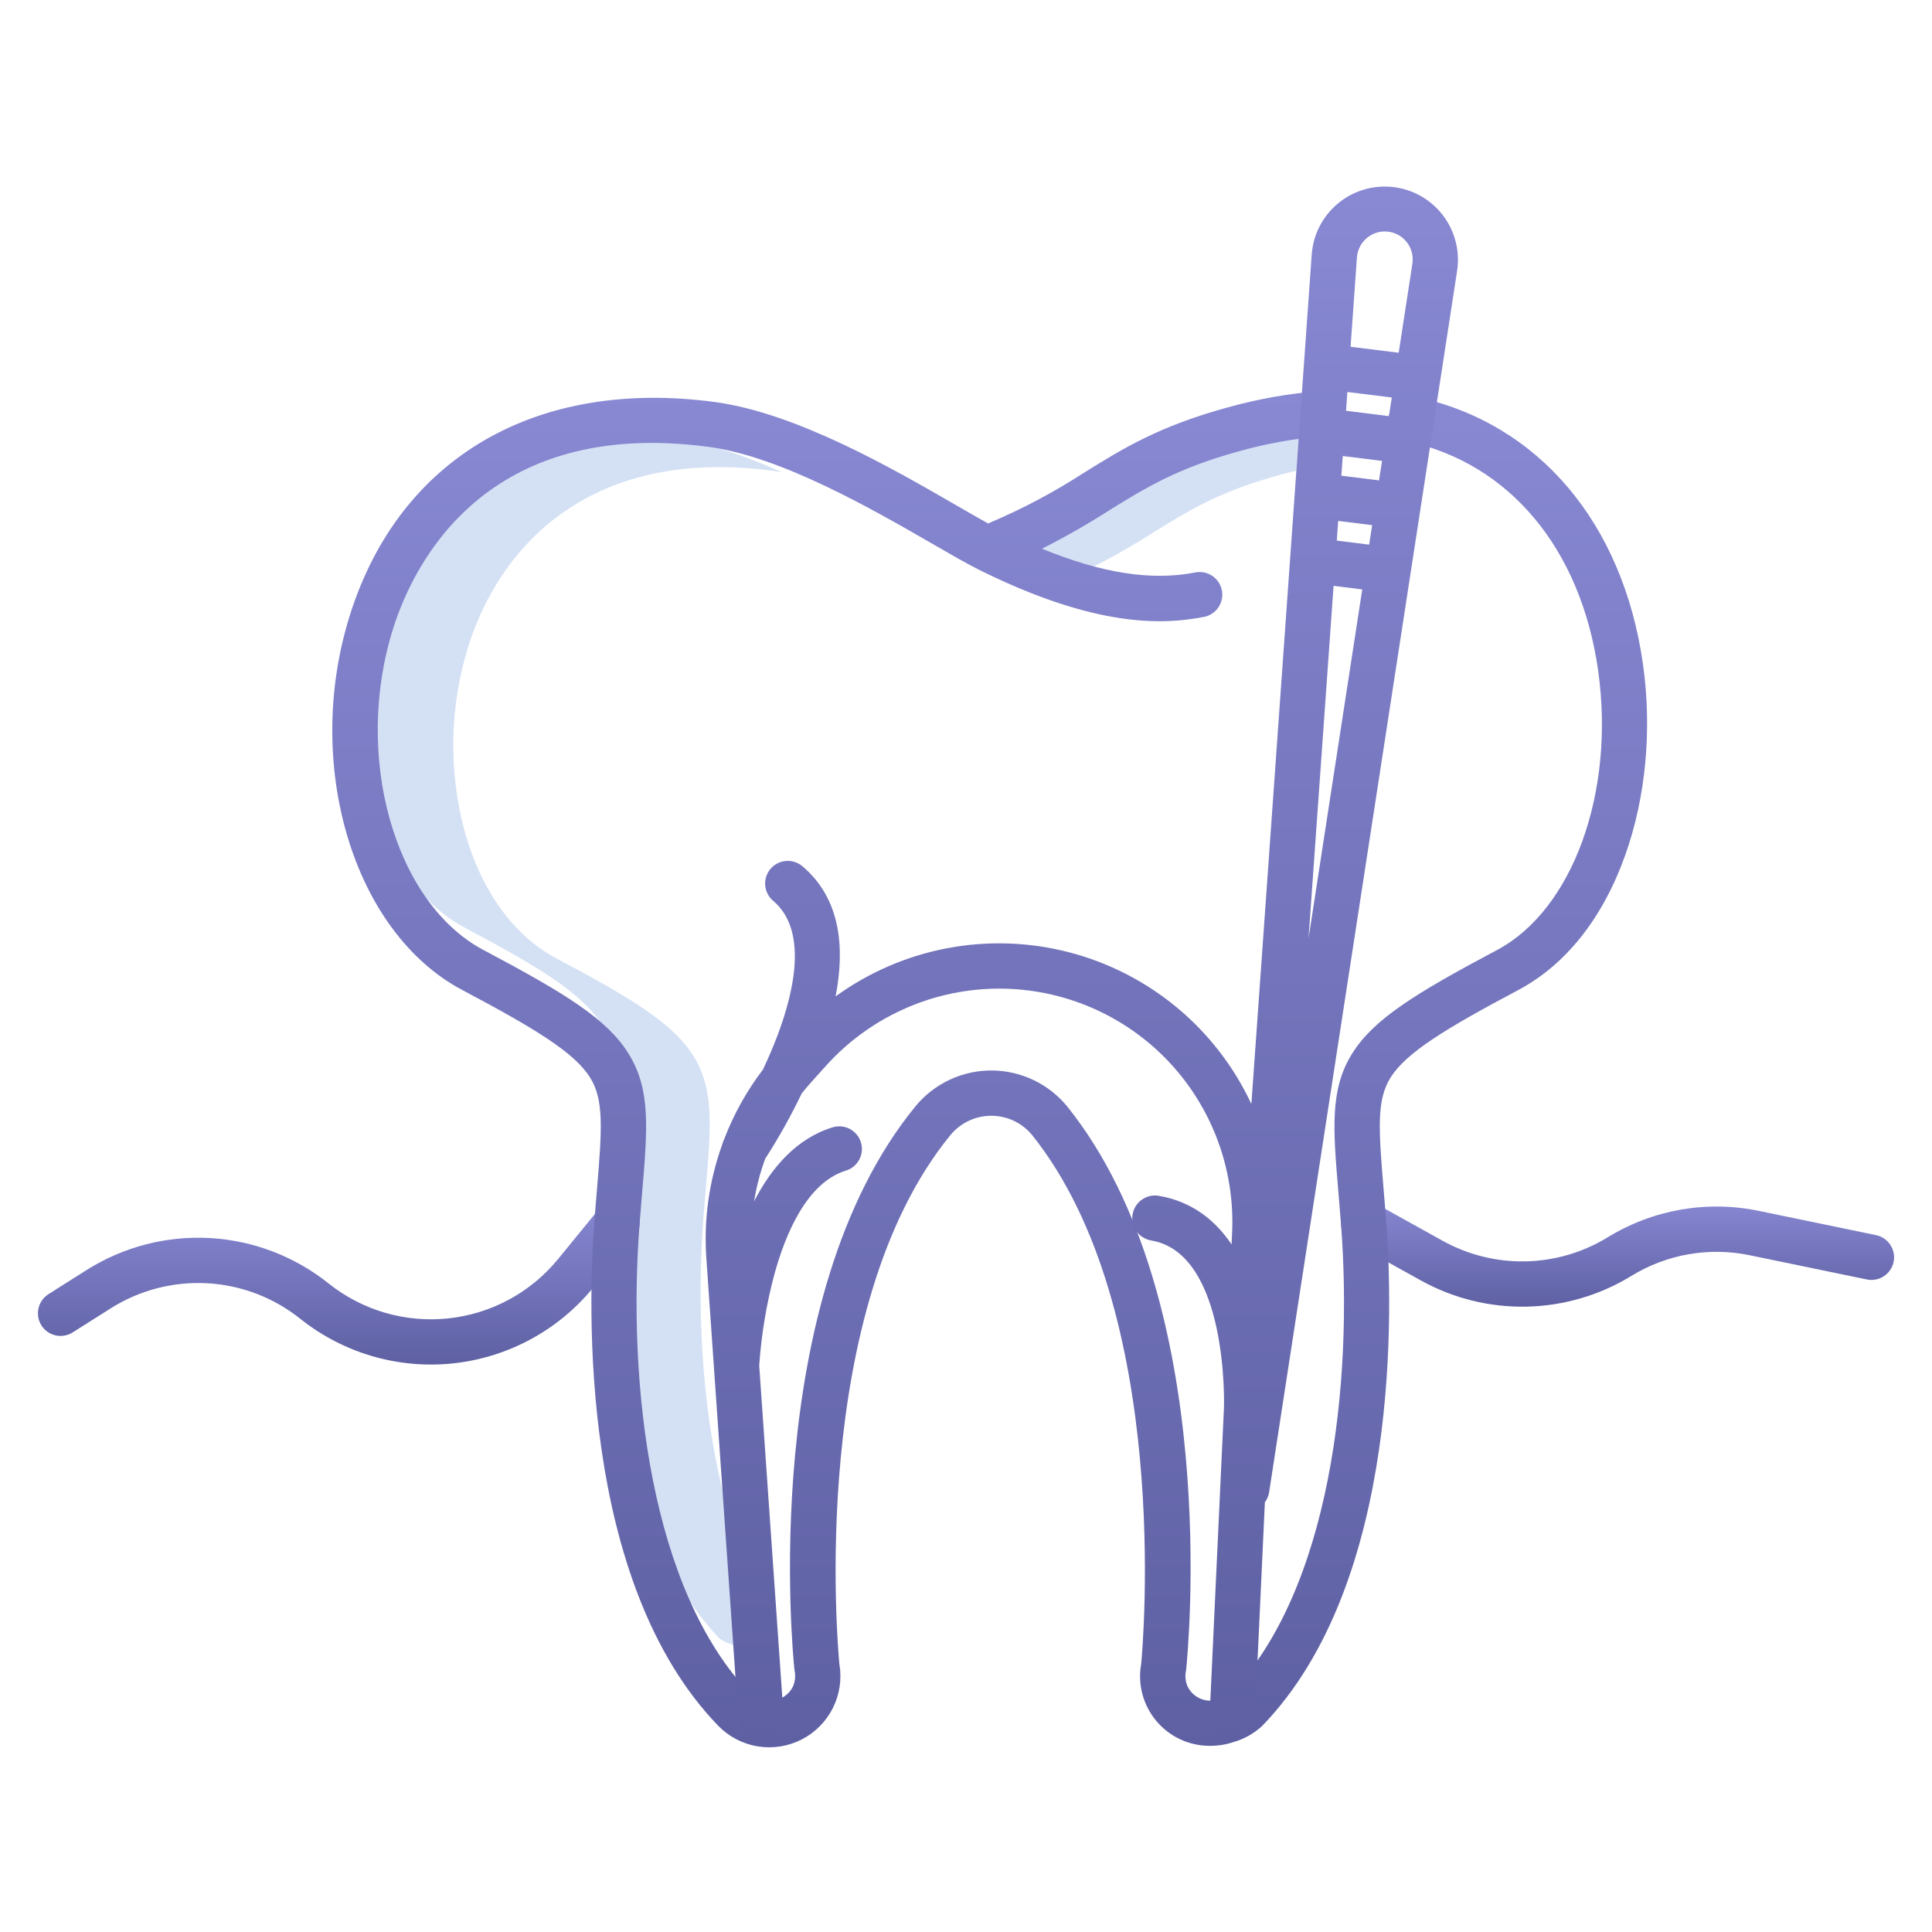
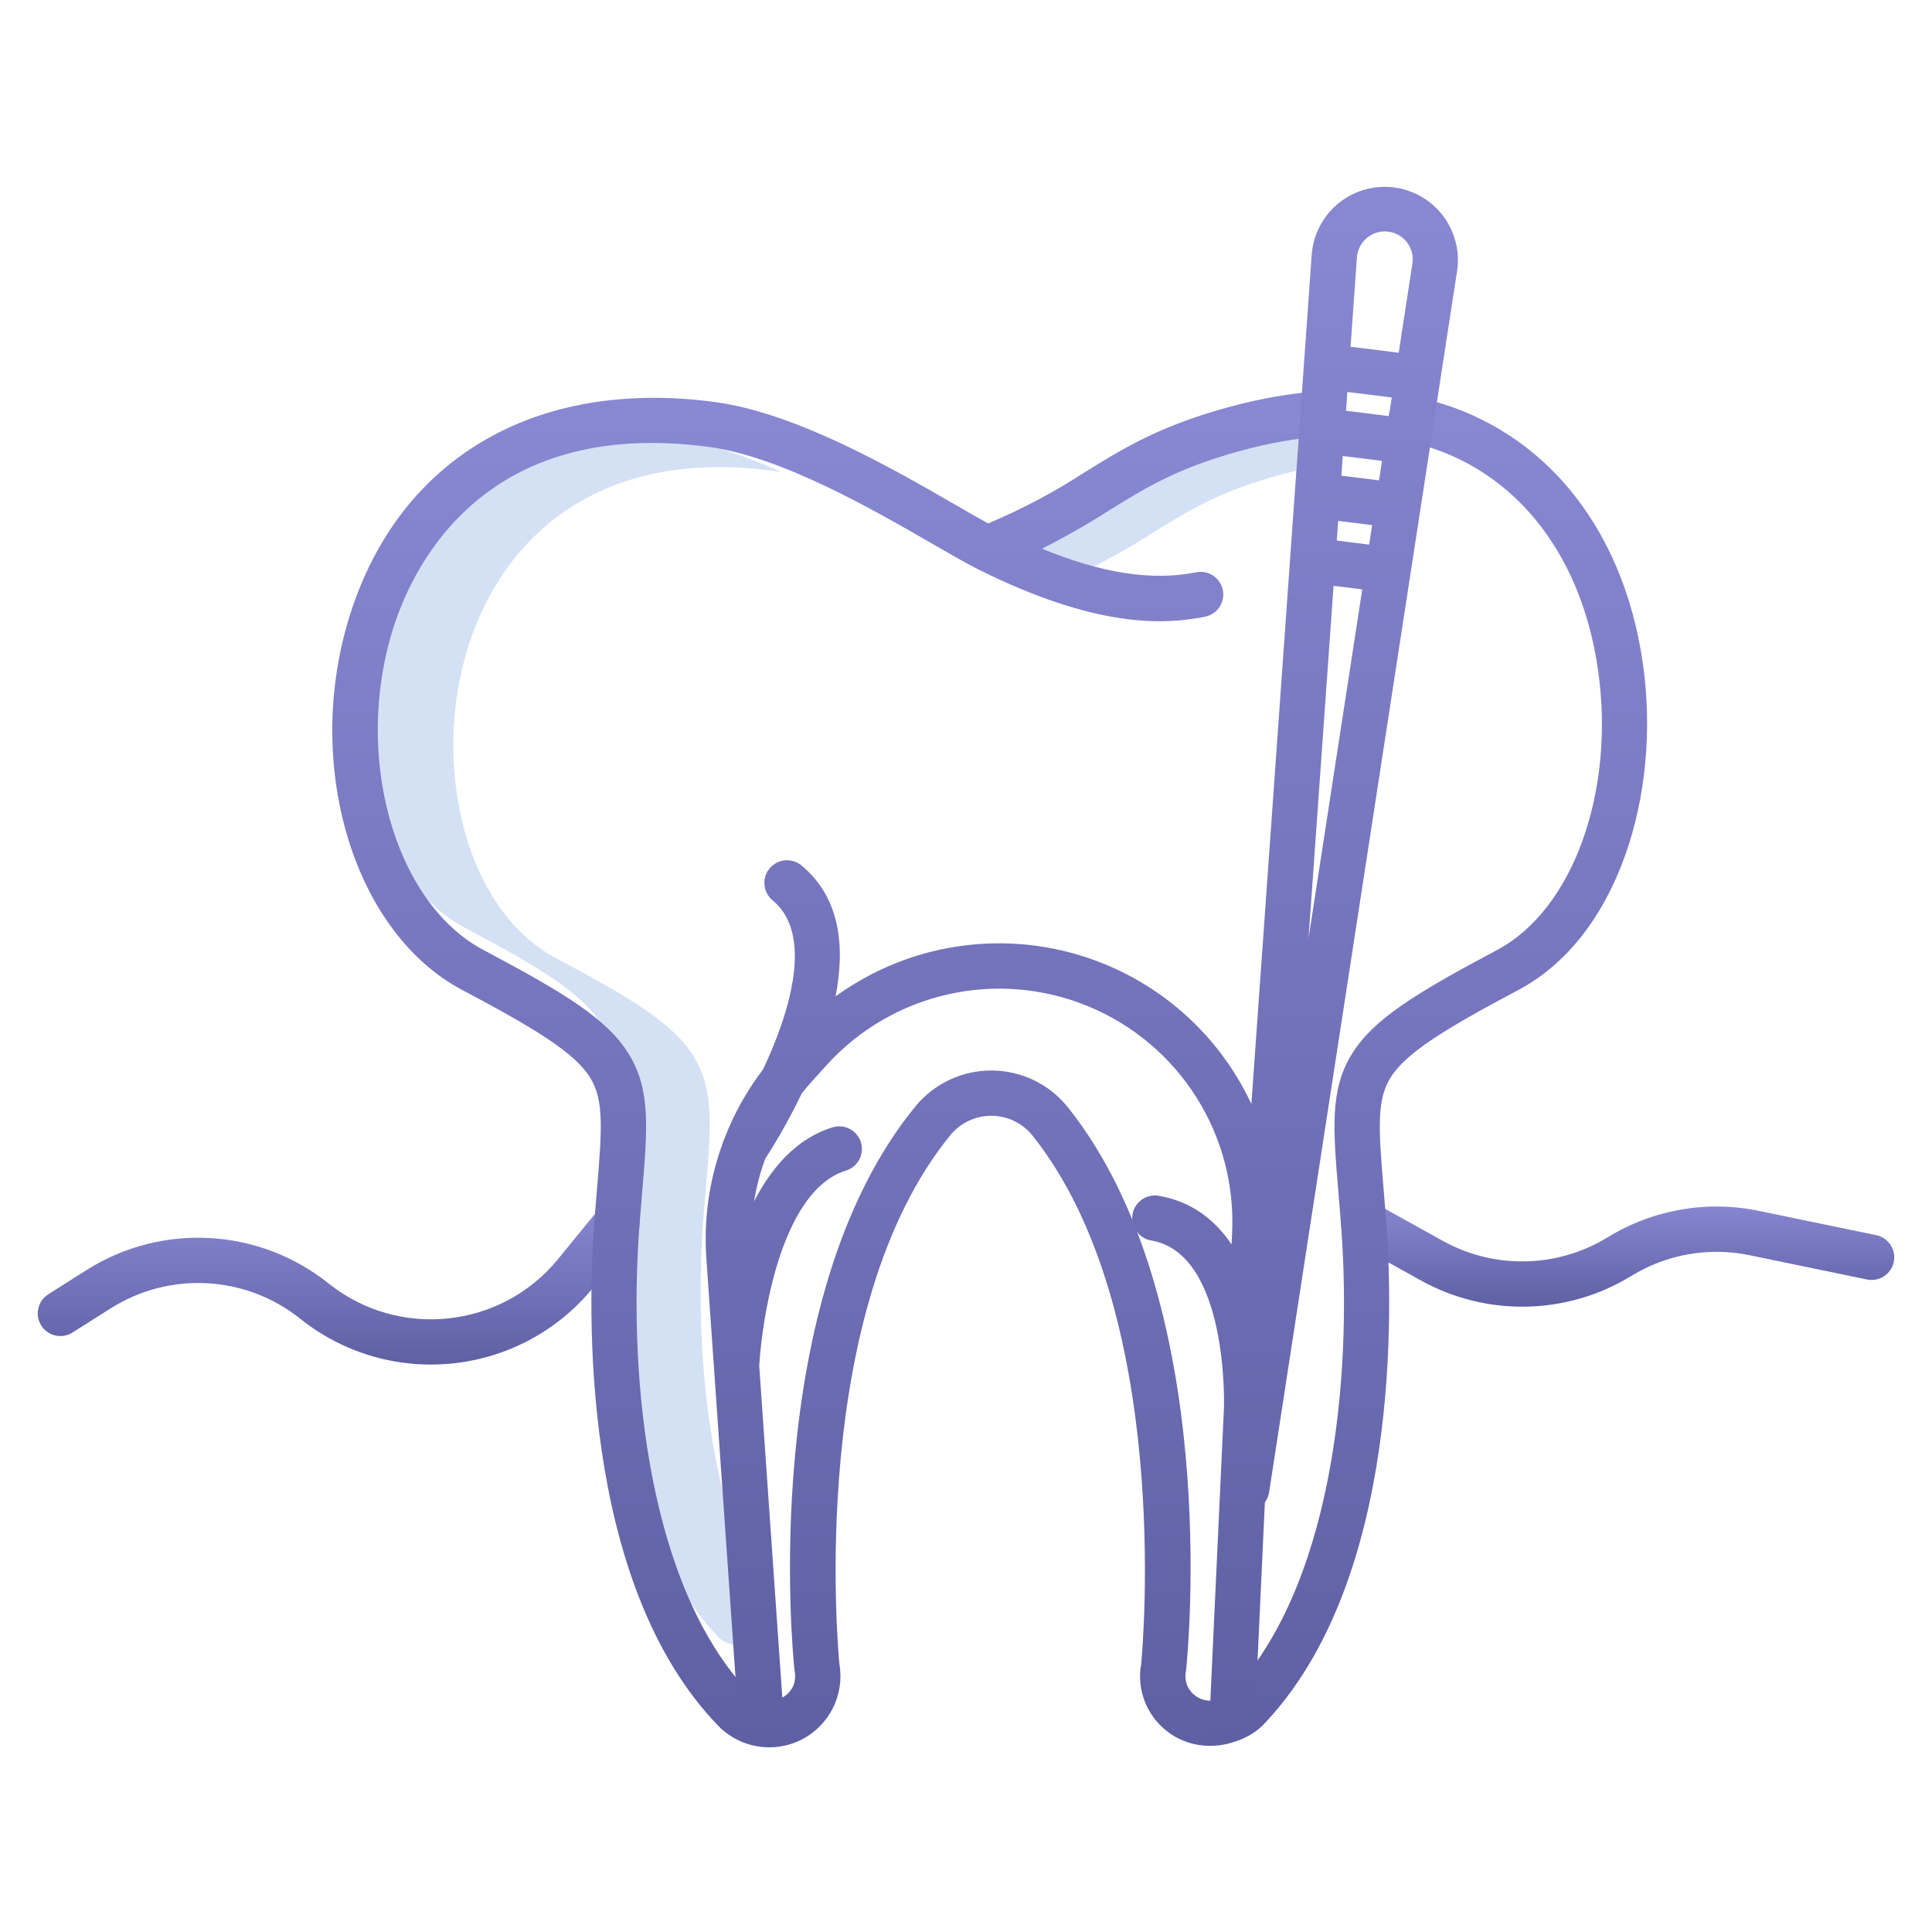
- <svg xmlns="http://www.w3.org/2000/svg" width="90" height="90" viewBox="0 0 90 90" fill="none">
-   <path d="M55.392 20.707C52.577 21.474 51.146 22.361 49.489 23.389C48.437 24.065 47.346 24.679 46.221 25.226C47.883 25.935 49.365 26.359 50.718 26.513C51.75 25.996 52.755 25.425 53.728 24.802C55.386 23.775 56.817 22.887 59.631 22.12C59.886 22.05 60.139 21.986 60.39 21.927L60.525 20.019C58.79 20 57.061 20.231 55.392 20.707Z" fill="#D4E1F4" />
-   <path d="M35.747 75.1C35.745 75.084 35.74 75.031 35.732 74.947C32.948 69.938 32.321 62.588 32.77 56.706C32.809 56.199 32.849 55.727 32.886 55.287C33.124 52.458 33.267 50.75 32.31 49.205C31.389 47.717 29.512 46.547 25.908 44.639C23.922 43.587 22.404 41.477 21.637 38.697C20.882 35.866 20.947 32.879 21.823 30.083C22.699 27.342 24.311 25.135 26.484 23.701C29.021 22.026 32.228 21.431 36.016 21.934C36.15 21.951 36.285 21.974 36.42 21.997C34.84 21.285 33.228 20.713 31.776 20.521C27.988 20.018 24.781 20.613 22.244 22.288C20.071 23.722 18.459 25.929 17.583 28.67C16.707 31.466 16.642 34.453 17.397 37.284C18.165 40.064 19.682 42.174 21.668 43.226C25.272 45.134 27.149 46.304 28.07 47.792C29.027 49.338 28.884 51.046 28.646 53.874C28.609 54.313 28.569 54.785 28.53 55.293C27.986 62.407 29.015 71.671 33.532 76.339C33.691 76.453 33.87 76.537 34.059 76.588C34.269 76.672 34.499 76.698 34.723 76.662C34.947 76.626 35.157 76.53 35.331 76.385C35.505 76.24 35.636 76.05 35.711 75.835C35.786 75.621 35.801 75.391 35.756 75.169C35.753 75.147 35.749 75.123 35.747 75.1Z" fill="#D4E1F4" />
-   <path d="M5.157 60.948C6.498 60.1 8.071 59.691 9.656 59.779C11.241 59.867 12.758 60.448 13.997 61.441C16.001 63.037 18.552 63.781 21.1 63.512C23.648 63.243 25.988 61.984 27.615 60.005L29.557 57.628C29.646 57.521 29.714 57.397 29.755 57.264C29.797 57.131 29.811 56.99 29.798 56.852C29.785 56.713 29.744 56.578 29.679 56.455C29.613 56.331 29.524 56.223 29.416 56.134C29.307 56.046 29.183 55.98 29.049 55.94C28.915 55.9 28.775 55.887 28.636 55.902C28.497 55.917 28.363 55.959 28.241 56.026C28.118 56.093 28.011 56.184 27.924 56.293L25.982 58.67C24.707 60.22 22.875 61.206 20.879 61.417C18.884 61.627 16.886 61.045 15.316 59.795C13.734 58.528 11.797 57.786 9.773 57.673C7.75 57.56 5.742 58.082 4.029 59.166L2.249 60.293C2.015 60.444 1.851 60.681 1.792 60.952C1.732 61.224 1.782 61.508 1.93 61.742C2.079 61.977 2.314 62.144 2.585 62.206C2.856 62.269 3.14 62.221 3.376 62.075L5.157 60.948Z" fill="url(#paint0_linear)" />
-   <path d="M87.401 57.538L81.939 56.408C79.518 55.904 76.996 56.345 74.889 57.64C73.739 58.344 72.423 58.73 71.075 58.759C69.727 58.788 68.395 58.459 67.215 57.806L64.034 56.039C63.913 55.972 63.779 55.929 63.642 55.913C63.504 55.898 63.365 55.909 63.232 55.947C63.099 55.985 62.974 56.049 62.866 56.135C62.757 56.221 62.667 56.328 62.6 56.449C62.532 56.57 62.49 56.703 62.474 56.841C62.458 56.979 62.47 57.118 62.508 57.251C62.546 57.384 62.61 57.509 62.696 57.617C62.782 57.726 62.889 57.816 63.01 57.883L66.192 59.65C67.698 60.485 69.398 60.905 71.12 60.868C72.842 60.831 74.523 60.338 75.992 59.439C77.641 58.425 79.616 58.08 81.511 58.474L86.973 59.604C87.246 59.658 87.529 59.602 87.761 59.449C87.993 59.295 88.155 59.056 88.212 58.783C88.268 58.511 88.214 58.227 88.062 57.994C87.91 57.761 87.672 57.597 87.4 57.538L87.401 57.538Z" fill="url(#paint1_linear)" />
-   <path d="M21.537 46.12C24.919 47.911 26.769 49.034 27.492 50.203C28.129 51.231 28.05 52.534 27.811 55.382C27.771 55.847 27.73 56.345 27.689 56.881C27.397 60.697 26.95 73.67 33.462 80.398C33.957 80.904 34.601 81.239 35.299 81.353C35.998 81.467 36.715 81.354 37.345 81.032C37.975 80.709 38.485 80.194 38.801 79.56C39.117 78.927 39.222 78.209 39.101 77.512C39.018 76.648 37.626 60.969 44.297 52.849C44.529 52.575 44.819 52.354 45.147 52.203C45.474 52.052 45.83 51.975 46.19 51.977C46.55 51.979 46.905 52.059 47.231 52.213C47.556 52.367 47.844 52.591 48.074 52.868C54.613 61.027 53.243 76.647 53.161 77.513C53.076 77.983 53.096 78.466 53.22 78.928C53.344 79.389 53.568 79.818 53.877 80.182C54.185 80.547 54.571 80.839 55.006 81.037C55.441 81.234 55.914 81.334 56.392 81.327C56.764 81.327 57.134 81.265 57.486 81.144C57.976 81.001 58.426 80.746 58.8 80.398C65.311 73.67 64.866 60.697 64.574 56.881C64.533 56.347 64.491 55.852 64.453 55.389C64.213 52.539 64.134 51.236 64.771 50.208C65.493 49.041 67.343 47.915 70.726 46.12C72.941 44.944 74.664 42.772 75.709 39.838C76.669 37.143 76.964 33.992 76.539 30.963C75.612 24.362 71.66 19.699 65.967 18.49C65.693 18.432 65.407 18.485 65.173 18.638C64.938 18.79 64.774 19.029 64.716 19.303C64.658 19.577 64.711 19.862 64.863 20.097C65.016 20.331 65.255 20.496 65.529 20.554C70.317 21.57 73.652 25.571 74.45 31.256C75.244 36.918 73.262 42.385 69.737 44.256C65.861 46.313 63.965 47.501 62.977 49.097C61.947 50.762 62.098 52.57 62.35 55.565C62.389 56.023 62.43 56.514 62.471 57.042C63.037 64.448 61.972 74.088 57.293 78.922C57.142 79.024 56.975 79.1 56.8 79.15C56.523 79.253 56.218 79.25 55.944 79.14C55.67 79.03 55.447 78.822 55.319 78.555C55.224 78.335 55.197 78.091 55.243 77.855C55.248 77.826 55.253 77.797 55.256 77.768C55.329 77.07 56.958 60.58 49.72 51.549C49.294 51.027 48.758 50.605 48.15 50.315C47.541 50.024 46.877 49.871 46.203 49.867C45.529 49.864 44.862 50.009 44.251 50.293C43.64 50.577 43.099 50.993 42.667 51.511C35.286 60.495 36.933 77.067 37.007 77.768C37.01 77.797 37.014 77.826 37.02 77.855C37.065 78.091 37.038 78.335 36.943 78.555C36.815 78.822 36.592 79.03 36.318 79.14C36.044 79.25 35.739 79.253 35.463 79.149C35.292 79.099 35.129 79.025 34.978 78.931C30.29 74.087 29.225 64.448 29.792 57.041C29.833 56.511 29.874 56.019 29.913 55.558C30.165 52.564 30.317 50.757 29.286 49.092C28.296 47.492 26.4 46.308 22.524 44.256C18.353 42.047 16.433 35.165 18.331 29.226C19.286 26.239 22.626 19.439 32.998 20.815C36.391 21.265 40.65 23.725 43.468 25.352C44.319 25.843 45.053 26.267 45.598 26.538C51.093 29.271 54.216 29.102 56.087 28.737C56.223 28.711 56.352 28.658 56.468 28.581C56.583 28.505 56.682 28.406 56.76 28.291C56.837 28.176 56.891 28.047 56.919 27.911C56.946 27.776 56.947 27.636 56.92 27.5C56.893 27.364 56.84 27.235 56.764 27.119C56.687 27.004 56.589 26.904 56.474 26.827C56.359 26.75 56.23 26.696 56.094 26.668C55.958 26.641 55.819 26.64 55.683 26.667C53.651 27.063 51.347 26.711 48.539 25.561C49.602 25.025 50.636 24.435 51.639 23.794C53.362 22.726 54.849 21.803 57.77 21.007C59.057 20.648 60.376 20.416 61.708 20.315C61.847 20.306 61.981 20.269 62.105 20.207C62.23 20.146 62.34 20.06 62.431 19.956C62.522 19.852 62.592 19.73 62.636 19.599C62.68 19.468 62.698 19.329 62.688 19.191C62.679 19.052 62.642 18.918 62.581 18.794C62.519 18.669 62.434 18.559 62.329 18.468C62.225 18.377 62.103 18.307 61.972 18.263C61.841 18.219 61.702 18.201 61.564 18.211C60.093 18.321 58.636 18.576 57.215 18.972C53.998 19.849 52.312 20.894 50.528 22.001C49.148 22.898 47.694 23.674 46.18 24.319C46.131 24.339 46.083 24.362 46.037 24.387C45.611 24.154 45.095 23.856 44.523 23.525C41.56 21.814 37.083 19.229 33.275 18.724C24.984 17.624 18.647 21.31 16.322 28.583C14.095 35.552 16.434 43.418 21.537 46.12Z" fill="url(#paint2_linear)" />
-   <path d="M35.54 49.827C34.79 50.81 34.184 51.896 33.741 53.051C33.705 53.122 33.678 53.197 33.659 53.274C33.025 55.011 32.77 56.864 32.911 58.708L34.4 80.114C34.419 80.38 34.538 80.629 34.733 80.811C34.928 80.993 35.184 81.095 35.451 81.095C35.476 81.095 35.501 81.094 35.526 81.093C35.805 81.073 36.065 80.944 36.248 80.733C36.432 80.522 36.524 80.247 36.505 79.968L35.367 63.61C35.466 62.172 35.703 60.747 36.075 59.355C36.596 57.46 37.597 55.086 39.405 54.532C39.537 54.492 39.66 54.425 39.767 54.337C39.874 54.249 39.962 54.141 40.028 54.018C40.092 53.896 40.133 53.762 40.146 53.624C40.159 53.486 40.145 53.347 40.104 53.215C40.064 53.082 39.998 52.959 39.909 52.852C39.821 52.746 39.713 52.657 39.591 52.592C39.468 52.527 39.334 52.487 39.196 52.474C39.059 52.461 38.919 52.475 38.787 52.515C37.113 53.028 35.943 54.378 35.127 55.965C35.237 55.288 35.411 54.623 35.646 53.979C36.276 53.002 36.843 51.986 37.346 50.938C37.485 50.763 37.627 50.591 37.778 50.425L38.486 49.639C39.473 48.545 40.672 47.663 42.011 47.048C43.349 46.432 44.799 46.095 46.272 46.057C47.745 46.02 49.21 46.282 50.578 46.829C51.947 47.376 53.189 48.195 54.231 49.237C55.306 50.314 56.142 51.605 56.687 53.026C57.232 54.447 57.472 55.967 57.394 57.486L57.371 57.969C56.611 56.842 55.527 55.969 53.982 55.706C53.845 55.682 53.705 55.686 53.57 55.716C53.434 55.747 53.306 55.804 53.193 55.884C53.079 55.964 52.983 56.066 52.908 56.183C52.834 56.301 52.784 56.432 52.761 56.569C52.738 56.706 52.742 56.846 52.773 56.981C52.804 57.117 52.861 57.244 52.942 57.358C53.022 57.471 53.125 57.567 53.242 57.64C53.36 57.714 53.492 57.763 53.629 57.786C57.232 58.399 57.021 65.49 57.017 65.573L56.346 79.991C56.334 80.27 56.432 80.542 56.621 80.749C56.809 80.955 57.072 81.078 57.351 81.091C57.63 81.104 57.903 81.006 58.109 80.818C58.316 80.63 58.44 80.368 58.453 80.089L58.923 69.981C59.026 69.845 59.094 69.685 59.12 69.517L67.88 12.602C67.947 12.149 67.922 11.687 67.807 11.244C67.692 10.8 67.489 10.385 67.21 10.021C66.93 9.658 66.581 9.355 66.182 9.13C65.783 8.905 65.342 8.763 64.887 8.712C64.432 8.661 63.971 8.702 63.532 8.833C63.093 8.964 62.685 9.182 62.332 9.474C61.979 9.766 61.689 10.126 61.478 10.533C61.267 10.94 61.141 11.385 61.106 11.842L58.294 51.428C57.485 49.696 56.303 48.163 54.833 46.941C53.363 45.719 51.641 44.837 49.79 44.358C47.939 43.879 46.005 43.815 44.127 44.171C42.248 44.527 40.472 45.294 38.925 46.416C39.367 44.141 39.16 41.861 37.384 40.357C37.279 40.267 37.156 40.198 37.024 40.155C36.892 40.112 36.752 40.095 36.614 40.106C36.475 40.117 36.34 40.156 36.216 40.219C36.092 40.283 35.982 40.37 35.892 40.476C35.802 40.582 35.734 40.705 35.692 40.838C35.65 40.97 35.634 41.11 35.646 41.248C35.658 41.387 35.698 41.522 35.762 41.645C35.826 41.769 35.914 41.878 36.021 41.967C37.623 43.324 37.017 46.115 36.226 48.217C36.015 48.777 35.779 49.32 35.54 49.827ZM62.123 27.291L63.459 27.458L60.956 43.72L62.123 27.291ZM64.702 19.385L62.703 19.136L62.765 18.26L64.835 18.518L64.702 19.385ZM64.381 21.471L64.24 22.378L62.487 22.16L62.552 21.243L64.381 21.471ZM63.92 24.464L63.78 25.372L62.273 25.184L62.338 24.267L63.92 24.464ZM64.431 10.784C64.457 10.782 64.483 10.782 64.51 10.782C64.697 10.782 64.883 10.822 65.053 10.901C65.224 10.979 65.375 11.094 65.497 11.236C65.619 11.378 65.709 11.546 65.76 11.726C65.812 11.906 65.824 12.096 65.795 12.281L65.156 16.432L62.915 16.154L63.211 11.991C63.234 11.677 63.37 11.381 63.595 11.159C63.819 10.937 64.116 10.804 64.431 10.784V10.784Z" fill="url(#paint3_linear)" />
+ <svg xmlns="http://www.w3.org/2000/svg" width="90" height="90" fill="none">
+   <path d="M55.392 20.707c-2.815.767-4.246 1.654-5.903 2.682a31.703 31.703 0 01-3.268 1.837c1.662.709 3.144 1.133 4.497 1.287a33.061 33.061 0 003.01-1.711c1.657-1.027 3.089-1.915 5.903-2.682.255-.07.508-.134.759-.193l.135-1.908a18.004 18.004 0 00-5.133.688zM35.747 75.1l-.015-.153c-2.784-5.009-3.411-12.359-2.962-18.241.04-.507.079-.979.116-1.419.238-2.83.381-4.537-.576-6.082-.92-1.488-2.798-2.658-6.402-4.566-1.986-1.052-3.504-3.162-4.271-5.942a15.474 15.474 0 01.186-8.614c.876-2.74 2.488-4.948 4.66-6.382 2.538-1.675 5.745-2.27 9.533-1.767.134.017.27.04.404.063-1.58-.712-3.192-1.284-4.644-1.476-3.788-.503-6.995.092-9.532 1.767-2.173 1.434-3.785 3.641-4.66 6.382a15.477 15.477 0 00-.187 8.614c.768 2.78 2.285 4.89 4.271 5.942 3.604 1.908 5.481 3.078 6.402 4.566.957 1.546.814 3.254.576 6.082-.037.44-.077.911-.116 1.419-.544 7.114.485 16.378 5.002 21.046.16.114.338.198.527.249a1.257 1.257 0 001.697-1.42l-.01-.068z" fill="#D4E1F4" />
+   <path d="M5.157 60.948a7.621 7.621 0 018.84.492 9.758 9.758 0 0013.618-1.435l1.942-2.377a1.054 1.054 0 10-1.633-1.335l-1.942 2.377a7.643 7.643 0 01-10.666 1.125 9.73 9.73 0 00-11.287-.63l-1.78 1.128a1.054 1.054 0 001.127 1.782l1.781-1.127z" fill="url(#paint0_linear)" />
+   <path d="M87.401 57.538l-5.462-1.13a9.686 9.686 0 00-7.05 1.232 7.624 7.624 0 01-7.674.166l-3.181-1.767a1.052 1.052 0 00-1.434.41 1.054 1.054 0 00.41 1.434l3.182 1.767a9.734 9.734 0 009.8-.211 7.585 7.585 0 015.52-.965l5.461 1.13a1.054 1.054 0 00.427-2.066h.001z" fill="url(#paint1_linear)" />
+   <path d="M21.537 46.12c3.382 1.79 5.232 2.914 5.956 4.083.636 1.028.557 2.33.318 5.179-.04.465-.081.963-.122 1.499-.292 3.816-.739 16.789 5.773 23.517a3.316 3.316 0 005.64-2.886c-.084-.864-1.476-16.543 5.195-24.663a2.463 2.463 0 013.777.02c6.54 8.158 5.17 23.778 5.087 24.644a3.238 3.238 0 003.23 3.814c.373 0 .743-.062 1.095-.183a3.28 3.28 0 001.314-.746c6.511-6.728 6.066-19.7 5.774-23.517-.041-.534-.083-1.03-.121-1.492-.24-2.85-.319-4.153.318-5.181.722-1.167 2.572-2.293 5.955-4.088 2.215-1.176 3.938-3.348 4.983-6.282.96-2.695 1.255-5.846.83-8.875-.927-6.601-4.879-11.264-10.572-12.473a1.055 1.055 0 10-.438 2.064c4.788 1.016 8.123 5.017 8.92 10.702.795 5.662-1.187 11.13-4.712 13-3.876 2.057-5.772 3.245-6.76 4.841-1.03 1.665-.879 3.473-.627 6.468.039.458.08.95.12 1.477.567 7.406-.498 17.046-5.177 21.88a1.731 1.731 0 01-.493.228 1.181 1.181 0 01-1.48-.595 1.194 1.194 0 01-.077-.7c.005-.03.01-.058.013-.087.073-.698 1.702-17.188-5.536-26.219a4.572 4.572 0 00-7.053-.038c-7.381 8.984-5.734 25.556-5.66 26.257.003.03.007.058.013.087a1.2 1.2 0 01-.077.7 1.182 1.182 0 01-1.48.594 1.94 1.94 0 01-.485-.218c-4.688-4.844-5.753-14.483-5.186-21.89.04-.53.082-1.022.12-1.483.253-2.994.405-4.801-.626-6.466-.99-1.6-2.886-2.784-6.762-4.836-4.17-2.209-6.09-9.09-4.193-15.03.955-2.987 4.295-9.787 14.667-8.41 3.393.45 7.652 2.909 10.47 4.537.85.49 1.585.914 2.13 1.185 5.495 2.733 8.618 2.564 10.489 2.2a1.056 1.056 0 10-.404-2.071c-2.032.396-4.336.044-7.144-1.106a34.984 34.984 0 003.1-1.767c1.723-1.069 3.21-1.991 6.131-2.787a20.388 20.388 0 013.938-.692 1.053 1.053 0 00.621-1.847 1.055 1.055 0 00-.765-.257c-1.471.11-2.928.365-4.349.76-3.217.878-4.903 1.923-6.687 3.03a28.4 28.4 0 01-4.348 2.318c-.049.02-.097.043-.143.068a75.9 75.9 0 01-1.514-.862c-2.963-1.71-7.44-4.296-11.248-4.801-8.29-1.1-14.628 2.586-16.953 9.86-2.227 6.968.112 14.834 5.215 17.536z" fill="url(#paint2_linear)" />
+   <path d="M35.54 49.827a12.977 12.977 0 00-1.799 3.224c-.036.07-.063.145-.082.223a12.954 12.954 0 00-.748 5.434l1.49 21.406a1.055 1.055 0 002.104-.146L35.367 63.61c.099-1.438.336-2.863.708-4.255.521-1.895 1.522-4.27 3.33-4.823a1.054 1.054 0 10-.618-2.017c-1.674.513-2.844 1.863-3.66 3.45.11-.677.284-1.342.52-1.986a27.86 27.86 0 001.7-3.041c.138-.175.28-.347.43-.513l.71-.786a10.86 10.86 0 0118.907 7.847l-.023.483c-.76-1.127-1.844-2-3.389-2.263a1.053 1.053 0 00-1.04 1.651 1.054 1.054 0 00.687.429c3.603.613 3.392 7.704 3.388 7.787l-.67 14.418a1.054 1.054 0 002.106.098l.47-10.108c.103-.136.17-.296.197-.464l8.76-56.915a3.41 3.41 0 10-6.774-.76l-2.812 39.586a12.97 12.97 0 00-19.37-5.012c.443-2.275.236-4.555-1.54-6.059a1.056 1.056 0 10-1.363 1.61c1.602 1.357.996 4.148.205 6.25a21.48 21.48 0 01-.686 1.61zM62.123 27.29l1.336.167-2.503 16.262 1.167-16.429zm2.579-7.906l-2-.249.063-.876 2.07.258-.133.867zm-.321 2.086l-.141.907-1.753-.218.065-.917 1.829.228zm-.461 2.993l-.14.908-1.507-.188.065-.917 1.582.197zm.51-13.68c.027-.002.053-.002.08-.002a1.3 1.3 0 011.285 1.5l-.639 4.15-2.241-.278.296-4.163a1.304 1.304 0 011.22-1.207z" fill="url(#paint3_linear)" />
  <defs>
    <linearGradient id="paint0_linear" x1="15.785" y1="55.896" x2="15.785" y2="63.566" gradientUnits="userSpaceOnUse">
      <stop stop-color="#8888D3" />
      <stop offset="1" stop-color="#5E60A3" />
    </linearGradient>
    <linearGradient id="paint1_linear" x1="75.35" y1="55.907" x2="75.35" y2="60.87" gradientUnits="userSpaceOnUse">
      <stop stop-color="#8888D3" />
      <stop offset="1" stop-color="#5E60A3" />
    </linearGradient>
    <linearGradient id="paint2_linear" x1="46.104" y1="18.208" x2="46.104" y2="81.396" gradientUnits="userSpaceOnUse">
      <stop stop-color="#8888D3" />
      <stop offset="1" stop-color="#5E60A3" />
    </linearGradient>
    <linearGradient id="paint3_linear" x1="50.395" y1="8.69" x2="50.395" y2="81.095" gradientUnits="userSpaceOnUse">
      <stop stop-color="#8888D3" />
      <stop offset="1" stop-color="#5E60A3" />
    </linearGradient>
  </defs>
</svg>
